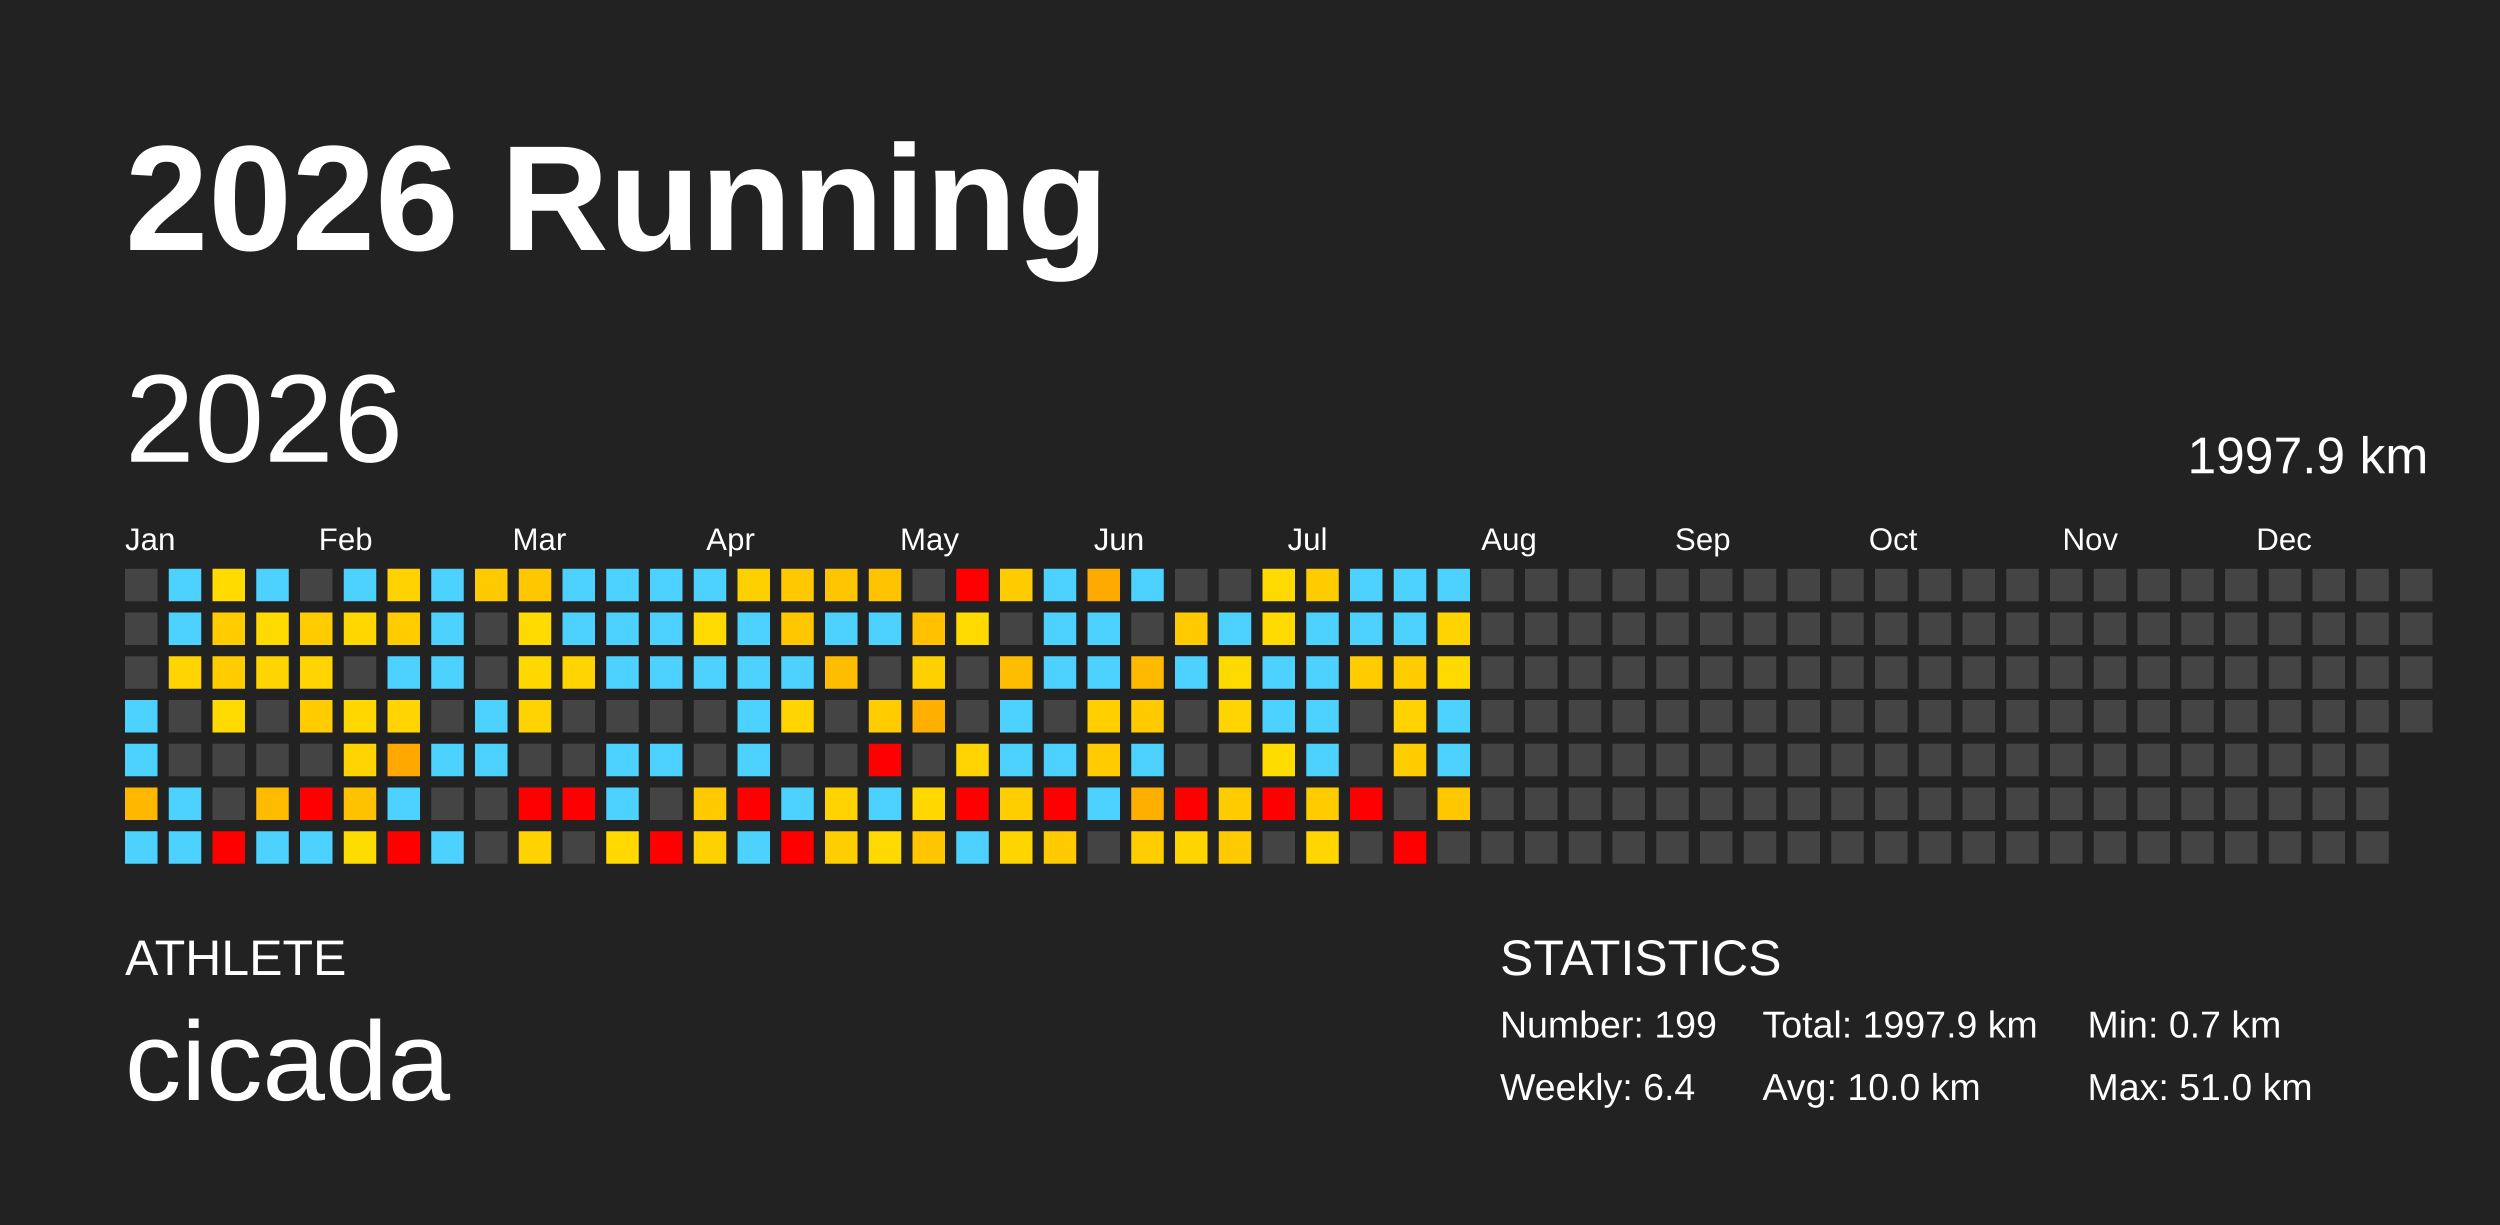
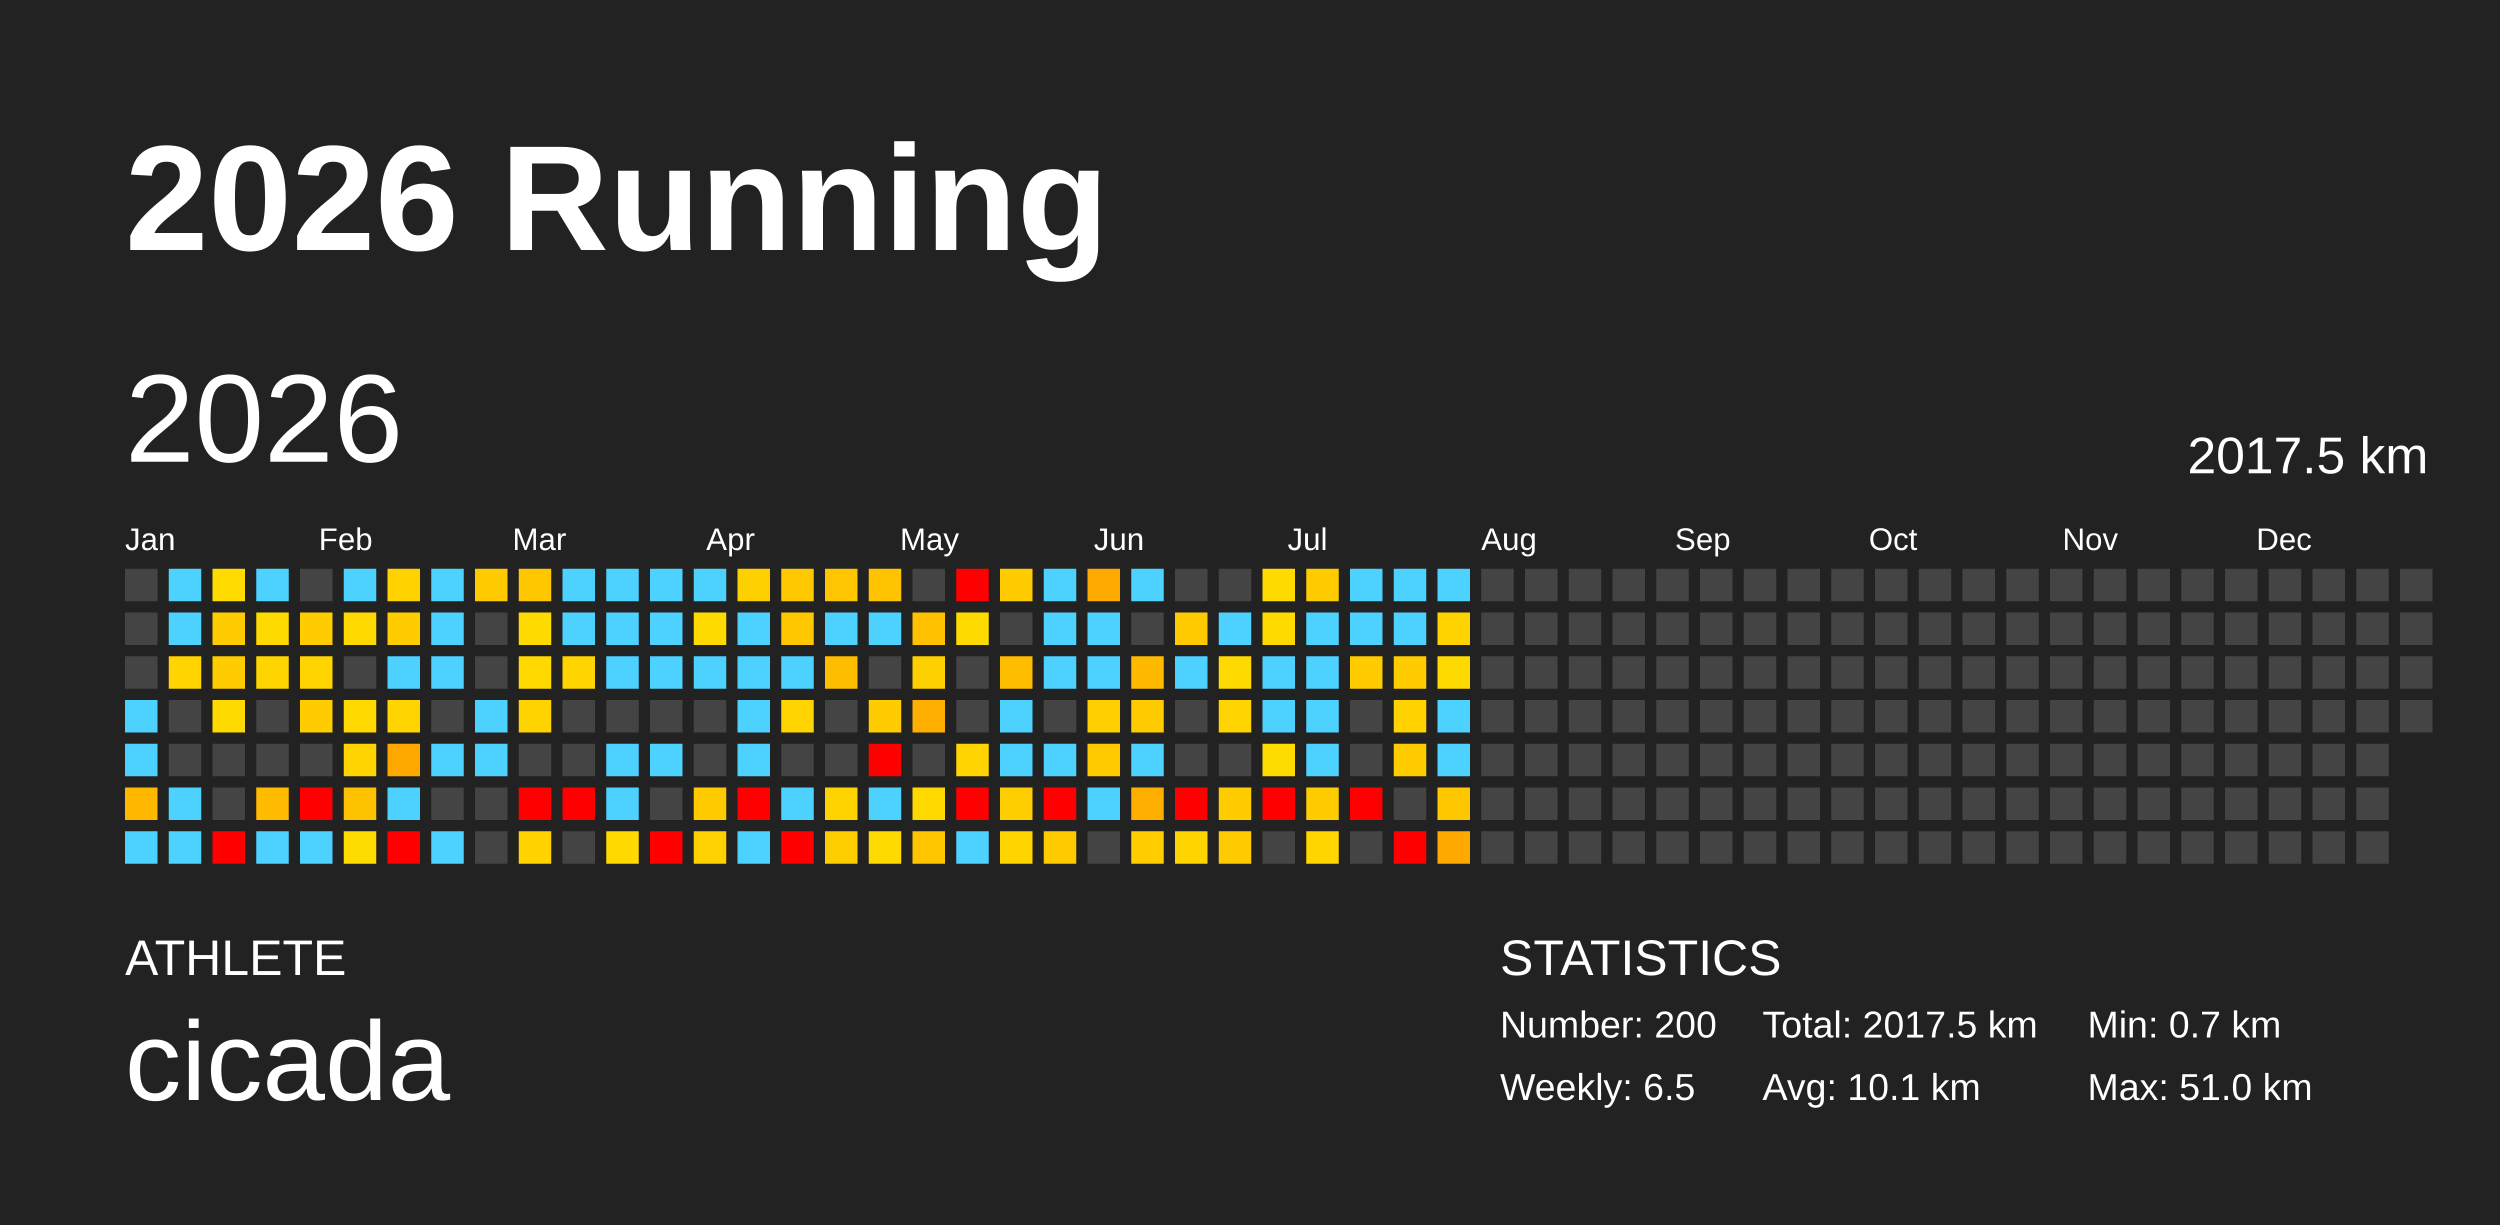
<svg xmlns="http://www.w3.org/2000/svg" baseProfile="full" height="98mm" version="1.1" viewBox="0,0,200,98" width="200mm">
  <defs />
  <rect fill="#222222" height="98" width="200" x="0" y="0" />
  <text fill="#FFFFFF" style="font-size:12px; font-family:Arial; font-weight:bold;" x="10" y="20">2026 Running</text>
  <text fill="#FFFFFF" style="font-size:4px; font-family:Arial" x="10" y="78">ATHLETE</text>
  <text fill="#FFFFFF" style="font-size:9px; font-family:Arial" x="10" y="88">cicada</text>
  <text fill="#FFFFFF" style="font-size:4px; font-family:Arial" x="120" y="78">STATISTICS</text>
-   <text fill="#FFFFFF" style="font-size:3px; font-family:Arial" x="120" y="83">Number: 199</text>
-   <text fill="#FFFFFF" style="font-size:3px; font-family:Arial" x="120" y="88">Weekly: 6.4</text>
-   <text fill="#FFFFFF" style="font-size:3px; font-family:Arial" x="141" y="83">Total: 1997.9 km</text>
-   <text fill="#FFFFFF" style="font-size:3px; font-family:Arial" x="141" y="88">Avg: 10.0 km</text>
+   <text fill="#FFFFFF" style="font-size:3px; font-family:Arial" x="120" y="83">Number: 200</text>
+   <text fill="#FFFFFF" style="font-size:3px; font-family:Arial" x="120" y="88">Weekly: 6.5</text>
+   <text fill="#FFFFFF" style="font-size:3px; font-family:Arial" x="141" y="83">Total: 2017.5 km</text>
+   <text fill="#FFFFFF" style="font-size:3px; font-family:Arial" x="141" y="88">Avg: 10.1 km</text>
  <text fill="#FFFFFF" style="font-size:3px; font-family:Arial" x="167" y="83">Min: 0.7 km</text>
  <text fill="#FFFFFF" style="font-size:3px; font-family:Arial" x="167" y="88">Max: 51.0 km</text>
  <text dominant-baseline="hanging" fill="#FFFFFF" style="font-size:10.0px; font-family:Arial;" x="10" y="30">2026</text>
-   <text dominant-baseline="hanging" fill="#FFFFFF" style="font-size:4.125px; font-family:Arial;" x="175" y="35">1997.9 km</text>
+   <text dominant-baseline="hanging" fill="#FFFFFF" style="font-size:4.125px; font-family:Arial;" x="175" y="35">2017.5 km</text>
  <text fill="#FFFFFF" style="font-size:2.5px; font-family:Arial" x="10.0" y="44">Jan</text>
  <text fill="#FFFFFF" style="font-size:2.5px; font-family:Arial" x="25.5" y="44">Feb</text>
  <text fill="#FFFFFF" style="font-size:2.5px; font-family:Arial" x="41.0" y="44">Mar</text>
  <text fill="#FFFFFF" style="font-size:2.5px; font-family:Arial" x="56.5" y="44">Apr</text>
  <text fill="#FFFFFF" style="font-size:2.5px; font-family:Arial" x="72.0" y="44">May</text>
  <text fill="#FFFFFF" style="font-size:2.5px; font-family:Arial" x="87.5" y="44">Jun</text>
  <text fill="#FFFFFF" style="font-size:2.5px; font-family:Arial" x="103.0" y="44">Jul</text>
  <text fill="#FFFFFF" style="font-size:2.5px; font-family:Arial" x="118.5" y="44">Aug</text>
  <text fill="#FFFFFF" style="font-size:2.5px; font-family:Arial" x="134.0" y="44">Sep</text>
  <text fill="#FFFFFF" style="font-size:2.5px; font-family:Arial" x="149.5" y="44">Oct</text>
  <text fill="#FFFFFF" style="font-size:2.5px; font-family:Arial" x="165.0" y="44">Nov</text>
  <text fill="#FFFFFF" style="font-size:2.5px; font-family:Arial" x="180.5" y="44">Dec</text>
  <rect fill="#444444" height="2.6" width="2.6" x="10.0" y="45.5" />
  <rect fill="#444444" height="2.6" width="2.6" x="10.0" y="49.0" />
  <rect fill="#444444" height="2.6" width="2.6" x="10.0" y="52.5" />
  <rect fill="#4dd2ff" height="2.6" width="2.6" x="10.0" y="56.0" />
  <rect fill="#4dd2ff" height="2.6" width="2.6" x="10.0" y="59.5" />
  <rect fill="#ffb700" height="2.6" width="2.6" x="10.0" y="63.0" />
  <rect fill="#4dd2ff" height="2.6" width="2.6" x="10.0" y="66.5" />
  <rect fill="#4dd2ff" height="2.6" width="2.6" x="13.5" y="45.5" />
  <rect fill="#4dd2ff" height="2.6" width="2.6" x="13.5" y="49.0" />
  <rect fill="#ffd400" height="2.6" width="2.6" x="13.5" y="52.5" />
  <rect fill="#444444" height="2.6" width="2.6" x="13.5" y="56.0" />
  <rect fill="#444444" height="2.6" width="2.6" x="13.5" y="59.5" />
  <rect fill="#4dd2ff" height="2.6" width="2.6" x="13.5" y="63.0" />
  <rect fill="#4dd2ff" height="2.6" width="2.6" x="13.5" y="66.5" />
  <rect fill="#ffdb00" height="2.6" width="2.6" x="17.0" y="45.5" />
  <rect fill="#ffcc00" height="2.6" width="2.6" x="17.0" y="49.0" />
  <rect fill="#ffcc00" height="2.6" width="2.6" x="17.0" y="52.5" />
  <rect fill="#ffda00" height="2.6" width="2.6" x="17.0" y="56.0" />
  <rect fill="#444444" height="2.6" width="2.6" x="17.0" y="59.5" />
  <rect fill="#444444" height="2.6" width="2.6" x="17.0" y="63.0" />
  <rect fill="red" height="2.6" width="2.6" x="17.0" y="66.5" />
  <rect fill="#4dd2ff" height="2.6" width="2.6" x="20.5" y="45.5" />
  <rect fill="#ffda00" height="2.6" width="2.6" x="20.5" y="49.0" />
  <rect fill="#ffd500" height="2.6" width="2.6" x="20.5" y="52.5" />
  <rect fill="#444444" height="2.6" width="2.6" x="20.5" y="56.0" />
  <rect fill="#444444" height="2.6" width="2.6" x="20.5" y="59.5" />
  <rect fill="#ffbb00" height="2.6" width="2.6" x="20.5" y="63.0" />
  <rect fill="#4dd2ff" height="2.6" width="2.6" x="20.5" y="66.5" />
  <rect fill="#444444" height="2.6" width="2.6" x="24.0" y="45.5" />
  <rect fill="#ffcc00" height="2.6" width="2.6" x="24.0" y="49.0" />
  <rect fill="#ffd400" height="2.6" width="2.6" x="24.0" y="52.5" />
  <rect fill="#ffcc00" height="2.6" width="2.6" x="24.0" y="56.0" />
  <rect fill="#444444" height="2.6" width="2.6" x="24.0" y="59.5" />
  <rect fill="red" height="2.6" width="2.6" x="24.0" y="63.0" />
  <rect fill="#4dd2ff" height="2.6" width="2.6" x="24.0" y="66.5" />
  <rect fill="#4dd2ff" height="2.6" width="2.6" x="27.5" y="45.5" />
  <rect fill="#ffd800" height="2.6" width="2.6" x="27.5" y="49.0" />
  <rect fill="#444444" height="2.6" width="2.6" x="27.5" y="52.5" />
  <rect fill="#ffd800" height="2.6" width="2.6" x="27.5" y="56.0" />
  <rect fill="#ffd400" height="2.6" width="2.6" x="27.5" y="59.5" />
  <rect fill="#ffc200" height="2.6" width="2.6" x="27.5" y="63.0" />
  <rect fill="#ffdc00" height="2.6" width="2.6" x="27.5" y="66.5" />
  <rect fill="#ffd200" height="2.6" width="2.6" x="31.0" y="45.5" />
  <rect fill="#ffcc00" height="2.6" width="2.6" x="31.0" y="49.0" />
  <rect fill="#4dd2ff" height="2.6" width="2.6" x="31.0" y="52.5" />
  <rect fill="#ffd400" height="2.6" width="2.6" x="31.0" y="56.0" />
  <rect fill="#ffa900" height="2.6" width="2.6" x="31.0" y="59.5" />
  <rect fill="#4dd2ff" height="2.6" width="2.6" x="31.0" y="63.0" />
  <rect fill="red" height="2.6" width="2.6" x="31.0" y="66.5" />
  <rect fill="#4dd2ff" height="2.6" width="2.6" x="34.5" y="45.5" />
  <rect fill="#4dd2ff" height="2.6" width="2.6" x="34.5" y="49.0" />
  <rect fill="#4dd2ff" height="2.6" width="2.6" x="34.5" y="52.5" />
  <rect fill="#444444" height="2.6" width="2.6" x="34.5" y="56.0" />
  <rect fill="#4dd2ff" height="2.6" width="2.6" x="34.5" y="59.5" />
  <rect fill="#444444" height="2.6" width="2.6" x="34.5" y="63.0" />
  <rect fill="#4dd2ff" height="2.6" width="2.6" x="34.5" y="66.5" />
  <rect fill="#ffca00" height="2.6" width="2.6" x="38.0" y="45.5" />
  <rect fill="#444444" height="2.6" width="2.6" x="38.0" y="49.0" />
  <rect fill="#444444" height="2.6" width="2.6" x="38.0" y="52.5" />
  <rect fill="#4dd2ff" height="2.6" width="2.6" x="38.0" y="56.0" />
  <rect fill="#4dd2ff" height="2.6" width="2.6" x="38.0" y="59.5" />
  <rect fill="#444444" height="2.6" width="2.6" x="38.0" y="63.0" />
  <rect fill="#444444" height="2.6" width="2.6" x="38.0" y="66.5" />
  <rect fill="#ffc700" height="2.6" width="2.6" x="41.5" y="45.5" />
  <rect fill="#ffda00" height="2.6" width="2.6" x="41.5" y="49.0" />
  <rect fill="#ffd800" height="2.6" width="2.6" x="41.5" y="52.5" />
  <rect fill="#ffd300" height="2.6" width="2.6" x="41.5" y="56.0" />
  <rect fill="#444444" height="2.6" width="2.6" x="41.5" y="59.5" />
  <rect fill="red" height="2.6" width="2.6" x="41.5" y="63.0" />
  <rect fill="#ffd200" height="2.6" width="2.6" x="41.5" y="66.5" />
  <rect fill="#4dd2ff" height="2.6" width="2.6" x="45.0" y="45.5" />
  <rect fill="#4dd2ff" height="2.6" width="2.6" x="45.0" y="49.0" />
  <rect fill="#ffd400" height="2.6" width="2.6" x="45.0" y="52.5" />
  <rect fill="#444444" height="2.6" width="2.6" x="45.0" y="56.0" />
  <rect fill="#444444" height="2.6" width="2.6" x="45.0" y="59.5" />
  <rect fill="red" height="2.6" width="2.6" x="45.0" y="63.0" />
  <rect fill="#444444" height="2.6" width="2.6" x="45.0" y="66.5" />
  <rect fill="#4dd2ff" height="2.6" width="2.6" x="48.5" y="45.5" />
  <rect fill="#4dd2ff" height="2.6" width="2.6" x="48.5" y="49.0" />
  <rect fill="#4dd2ff" height="2.6" width="2.6" x="48.5" y="52.5" />
  <rect fill="#444444" height="2.6" width="2.6" x="48.5" y="56.0" />
  <rect fill="#4dd2ff" height="2.6" width="2.6" x="48.5" y="59.5" />
  <rect fill="#4dd2ff" height="2.6" width="2.6" x="48.5" y="63.0" />
  <rect fill="#ffd900" height="2.6" width="2.6" x="48.5" y="66.5" />
  <rect fill="#4dd2ff" height="2.6" width="2.6" x="52.0" y="45.5" />
  <rect fill="#4dd2ff" height="2.6" width="2.6" x="52.0" y="49.0" />
  <rect fill="#4dd2ff" height="2.6" width="2.6" x="52.0" y="52.5" />
  <rect fill="#444444" height="2.6" width="2.6" x="52.0" y="56.0" />
  <rect fill="#4dd2ff" height="2.6" width="2.6" x="52.0" y="59.5" />
  <rect fill="#444444" height="2.6" width="2.6" x="52.0" y="63.0" />
  <rect fill="red" height="2.6" width="2.6" x="52.0" y="66.5" />
  <rect fill="#4dd2ff" height="2.6" width="2.6" x="55.5" y="45.5" />
  <rect fill="#ffda00" height="2.6" width="2.6" x="55.5" y="49.0" />
  <rect fill="#4dd2ff" height="2.6" width="2.6" x="55.5" y="52.5" />
  <rect fill="#444444" height="2.6" width="2.6" x="55.5" y="56.0" />
  <rect fill="#444444" height="2.6" width="2.6" x="55.5" y="59.5" />
  <rect fill="#ffca00" height="2.6" width="2.6" x="55.5" y="63.0" />
  <rect fill="#ffd100" height="2.6" width="2.6" x="55.5" y="66.5" />
  <rect fill="#ffd000" height="2.6" width="2.6" x="59.0" y="45.5" />
  <rect fill="#4dd2ff" height="2.6" width="2.6" x="59.0" y="49.0" />
  <rect fill="#4dd2ff" height="2.6" width="2.6" x="59.0" y="52.5" />
  <rect fill="#4dd2ff" height="2.6" width="2.6" x="59.0" y="56.0" />
  <rect fill="#4dd2ff" height="2.6" width="2.6" x="59.0" y="59.5" />
  <rect fill="red" height="2.6" width="2.6" x="59.0" y="63.0" />
  <rect fill="#4dd2ff" height="2.6" width="2.6" x="59.0" y="66.5" />
  <rect fill="#ffc800" height="2.6" width="2.6" x="62.5" y="45.5" />
  <rect fill="#ffc700" height="2.6" width="2.6" x="62.5" y="49.0" />
  <rect fill="#4dd2ff" height="2.6" width="2.6" x="62.5" y="52.5" />
  <rect fill="#ffd400" height="2.6" width="2.6" x="62.5" y="56.0" />
  <rect fill="#444444" height="2.6" width="2.6" x="62.5" y="59.5" />
  <rect fill="#4dd2ff" height="2.6" width="2.6" x="62.5" y="63.0" />
  <rect fill="red" height="2.6" width="2.6" x="62.5" y="66.5" />
  <rect fill="#ffc500" height="2.6" width="2.6" x="66.0" y="45.5" />
  <rect fill="#4dd2ff" height="2.6" width="2.6" x="66.0" y="49.0" />
  <rect fill="#ffbd00" height="2.6" width="2.6" x="66.0" y="52.5" />
  <rect fill="#444444" height="2.6" width="2.6" x="66.0" y="56.0" />
  <rect fill="#444444" height="2.6" width="2.6" x="66.0" y="59.5" />
  <rect fill="#ffd300" height="2.6" width="2.6" x="66.0" y="63.0" />
  <rect fill="#ffce00" height="2.6" width="2.6" x="66.0" y="66.5" />
  <rect fill="#ffc300" height="2.6" width="2.6" x="69.5" y="45.5" />
  <rect fill="#4dd2ff" height="2.6" width="2.6" x="69.5" y="49.0" />
  <rect fill="#444444" height="2.6" width="2.6" x="69.5" y="52.5" />
  <rect fill="#ffcc00" height="2.6" width="2.6" x="69.5" y="56.0" />
  <rect fill="red" height="2.6" width="2.6" x="69.5" y="59.5" />
  <rect fill="#4dd2ff" height="2.6" width="2.6" x="69.5" y="63.0" />
  <rect fill="#ffda00" height="2.6" width="2.6" x="69.5" y="66.5" />
  <rect fill="#444444" height="2.6" width="2.6" x="73.0" y="45.5" />
  <rect fill="#ffc100" height="2.6" width="2.6" x="73.0" y="49.0" />
  <rect fill="#ffd000" height="2.6" width="2.6" x="73.0" y="52.5" />
  <rect fill="#ffaf00" height="2.6" width="2.6" x="73.0" y="56.0" />
  <rect fill="#444444" height="2.6" width="2.6" x="73.0" y="59.5" />
  <rect fill="#ffd800" height="2.6" width="2.6" x="73.0" y="63.0" />
  <rect fill="#ffc600" height="2.6" width="2.6" x="73.0" y="66.5" />
  <rect fill="red" height="2.6" width="2.6" x="76.5" y="45.5" />
  <rect fill="#ffda00" height="2.6" width="2.6" x="76.5" y="49.0" />
  <rect fill="#444444" height="2.6" width="2.6" x="76.5" y="52.5" />
  <rect fill="#444444" height="2.6" width="2.6" x="76.5" y="56.0" />
  <rect fill="#ffd400" height="2.6" width="2.6" x="76.5" y="59.5" />
  <rect fill="red" height="2.6" width="2.6" x="76.5" y="63.0" />
  <rect fill="#4dd2ff" height="2.6" width="2.6" x="76.5" y="66.5" />
  <rect fill="#ffcc00" height="2.6" width="2.6" x="80.0" y="45.5" />
  <rect fill="#444444" height="2.6" width="2.6" x="80.0" y="49.0" />
  <rect fill="#ffbd00" height="2.6" width="2.6" x="80.0" y="52.5" />
  <rect fill="#4dd2ff" height="2.6" width="2.6" x="80.0" y="56.0" />
  <rect fill="#4dd2ff" height="2.6" width="2.6" x="80.0" y="59.5" />
  <rect fill="#ffce00" height="2.6" width="2.6" x="80.0" y="63.0" />
  <rect fill="#ffd500" height="2.6" width="2.6" x="80.0" y="66.5" />
  <rect fill="#4dd2ff" height="2.6" width="2.6" x="83.5" y="45.5" />
  <rect fill="#4dd2ff" height="2.6" width="2.6" x="83.5" y="49.0" />
  <rect fill="#4dd2ff" height="2.6" width="2.6" x="83.5" y="52.5" />
  <rect fill="#444444" height="2.6" width="2.6" x="83.5" y="56.0" />
  <rect fill="#4dd2ff" height="2.6" width="2.6" x="83.5" y="59.5" />
  <rect fill="red" height="2.6" width="2.6" x="83.5" y="63.0" />
  <rect fill="#ffcb00" height="2.6" width="2.6" x="83.5" y="66.5" />
  <rect fill="#ffaa00" height="2.6" width="2.6" x="87.0" y="45.5" />
  <rect fill="#4dd2ff" height="2.6" width="2.6" x="87.0" y="49.0" />
  <rect fill="#4dd2ff" height="2.6" width="2.6" x="87.0" y="52.5" />
  <rect fill="#ffcf00" height="2.6" width="2.6" x="87.0" y="56.0" />
  <rect fill="#ffcb00" height="2.6" width="2.6" x="87.0" y="59.5" />
  <rect fill="#4dd2ff" height="2.6" width="2.6" x="87.0" y="63.0" />
  <rect fill="#444444" height="2.6" width="2.6" x="87.0" y="66.5" />
  <rect fill="#4dd2ff" height="2.6" width="2.6" x="90.5" y="45.5" />
  <rect fill="#444444" height="2.6" width="2.6" x="90.5" y="49.0" />
  <rect fill="#ffba00" height="2.6" width="2.6" x="90.5" y="52.5" />
  <rect fill="#ffca00" height="2.6" width="2.6" x="90.5" y="56.0" />
  <rect fill="#4dd2ff" height="2.6" width="2.6" x="90.5" y="59.5" />
  <rect fill="#ffaf00" height="2.6" width="2.6" x="90.5" y="63.0" />
  <rect fill="#ffcd00" height="2.6" width="2.6" x="90.5" y="66.5" />
  <rect fill="#444444" height="2.6" width="2.6" x="94.0" y="45.5" />
  <rect fill="#ffcb00" height="2.6" width="2.6" x="94.0" y="49.0" />
  <rect fill="#4dd2ff" height="2.6" width="2.6" x="94.0" y="52.5" />
  <rect fill="#444444" height="2.6" width="2.6" x="94.0" y="56.0" />
  <rect fill="#444444" height="2.6" width="2.6" x="94.0" y="59.5" />
  <rect fill="red" height="2.6" width="2.6" x="94.0" y="63.0" />
  <rect fill="#ffd500" height="2.6" width="2.6" x="94.0" y="66.5" />
  <rect fill="#444444" height="2.6" width="2.6" x="97.5" y="45.5" />
  <rect fill="#4dd2ff" height="2.6" width="2.6" x="97.5" y="49.0" />
  <rect fill="#ffda00" height="2.6" width="2.6" x="97.5" y="52.5" />
  <rect fill="#ffd400" height="2.6" width="2.6" x="97.5" y="56.0" />
  <rect fill="#444444" height="2.6" width="2.6" x="97.5" y="59.5" />
  <rect fill="#ffcc00" height="2.6" width="2.6" x="97.5" y="63.0" />
  <rect fill="#ffca00" height="2.6" width="2.6" x="97.5" y="66.5" />
  <rect fill="#ffda00" height="2.6" width="2.6" x="101.0" y="45.5" />
  <rect fill="#ffda00" height="2.6" width="2.6" x="101.0" y="49.0" />
  <rect fill="#4dd2ff" height="2.6" width="2.6" x="101.0" y="52.5" />
  <rect fill="#4dd2ff" height="2.6" width="2.6" x="101.0" y="56.0" />
  <rect fill="#ffdc00" height="2.6" width="2.6" x="101.0" y="59.5" />
  <rect fill="red" height="2.6" width="2.6" x="101.0" y="63.0" />
  <rect fill="#444444" height="2.6" width="2.6" x="101.0" y="66.5" />
  <rect fill="#ffcc00" height="2.6" width="2.6" x="104.5" y="45.5" />
  <rect fill="#4dd2ff" height="2.6" width="2.6" x="104.5" y="49.0" />
  <rect fill="#4dd2ff" height="2.6" width="2.6" x="104.5" y="52.5" />
  <rect fill="#4dd2ff" height="2.6" width="2.6" x="104.5" y="56.0" />
  <rect fill="#4dd2ff" height="2.6" width="2.6" x="104.5" y="59.5" />
  <rect fill="#ffcc00" height="2.6" width="2.6" x="104.5" y="63.0" />
  <rect fill="#ffd600" height="2.6" width="2.6" x="104.5" y="66.5" />
  <rect fill="#4dd2ff" height="2.6" width="2.6" x="108.0" y="45.5" />
  <rect fill="#4dd2ff" height="2.6" width="2.6" x="108.0" y="49.0" />
  <rect fill="#ffcc00" height="2.6" width="2.6" x="108.0" y="52.5" />
  <rect fill="#444444" height="2.6" width="2.6" x="108.0" y="56.0" />
  <rect fill="#444444" height="2.6" width="2.6" x="108.0" y="59.5" />
  <rect fill="red" height="2.6" width="2.6" x="108.0" y="63.0" />
  <rect fill="#444444" height="2.6" width="2.6" x="108.0" y="66.5" />
  <rect fill="#4dd2ff" height="2.6" width="2.6" x="111.5" y="45.5" />
  <rect fill="#4dd2ff" height="2.6" width="2.6" x="111.5" y="49.0" />
  <rect fill="#ffcc00" height="2.6" width="2.6" x="111.5" y="52.5" />
  <rect fill="#ffd200" height="2.6" width="2.6" x="111.5" y="56.0" />
  <rect fill="#ffcc00" height="2.6" width="2.6" x="111.5" y="59.5" />
  <rect fill="#444444" height="2.6" width="2.6" x="111.5" y="63.0" />
  <rect fill="red" height="2.6" width="2.6" x="111.5" y="66.5" />
  <rect fill="#4dd2ff" height="2.6" width="2.6" x="115.0" y="45.5" />
  <rect fill="#ffd300" height="2.6" width="2.6" x="115.0" y="49.0" />
  <rect fill="#ffda00" height="2.6" width="2.6" x="115.0" y="52.5" />
  <rect fill="#4dd2ff" height="2.6" width="2.6" x="115.0" y="56.0" />
  <rect fill="#4dd2ff" height="2.6" width="2.6" x="115.0" y="59.5" />
  <rect fill="#ffc700" height="2.6" width="2.6" x="115.0" y="63.0" />
-   <rect fill="#444444" height="2.6" width="2.6" x="115.0" y="66.5" />
+   <rect fill="#ffa900" height="2.6" width="2.6" x="115.0" y="66.5" />
  <rect fill="#444444" height="2.6" width="2.6" x="118.5" y="45.5" />
  <rect fill="#444444" height="2.6" width="2.6" x="118.5" y="49.0" />
  <rect fill="#444444" height="2.6" width="2.6" x="118.5" y="52.5" />
  <rect fill="#444444" height="2.6" width="2.6" x="118.5" y="56.0" />
  <rect fill="#444444" height="2.6" width="2.6" x="118.5" y="59.5" />
  <rect fill="#444444" height="2.6" width="2.6" x="118.5" y="63.0" />
  <rect fill="#444444" height="2.6" width="2.6" x="118.5" y="66.5" />
  <rect fill="#444444" height="2.6" width="2.6" x="122.0" y="45.5" />
  <rect fill="#444444" height="2.6" width="2.6" x="122.0" y="49.0" />
  <rect fill="#444444" height="2.6" width="2.6" x="122.0" y="52.5" />
  <rect fill="#444444" height="2.6" width="2.6" x="122.0" y="56.0" />
  <rect fill="#444444" height="2.6" width="2.6" x="122.0" y="59.5" />
  <rect fill="#444444" height="2.6" width="2.6" x="122.0" y="63.0" />
  <rect fill="#444444" height="2.6" width="2.6" x="122.0" y="66.5" />
  <rect fill="#444444" height="2.6" width="2.6" x="125.5" y="45.5" />
  <rect fill="#444444" height="2.6" width="2.6" x="125.5" y="49.0" />
  <rect fill="#444444" height="2.6" width="2.6" x="125.5" y="52.5" />
  <rect fill="#444444" height="2.6" width="2.6" x="125.5" y="56.0" />
  <rect fill="#444444" height="2.6" width="2.6" x="125.5" y="59.5" />
  <rect fill="#444444" height="2.6" width="2.6" x="125.5" y="63.0" />
  <rect fill="#444444" height="2.6" width="2.6" x="125.5" y="66.5" />
  <rect fill="#444444" height="2.6" width="2.6" x="129.0" y="45.5" />
  <rect fill="#444444" height="2.6" width="2.6" x="129.0" y="49.0" />
  <rect fill="#444444" height="2.6" width="2.6" x="129.0" y="52.5" />
  <rect fill="#444444" height="2.6" width="2.6" x="129.0" y="56.0" />
  <rect fill="#444444" height="2.6" width="2.6" x="129.0" y="59.5" />
  <rect fill="#444444" height="2.6" width="2.6" x="129.0" y="63.0" />
  <rect fill="#444444" height="2.6" width="2.6" x="129.0" y="66.5" />
  <rect fill="#444444" height="2.6" width="2.6" x="132.5" y="45.5" />
  <rect fill="#444444" height="2.6" width="2.6" x="132.5" y="49.0" />
  <rect fill="#444444" height="2.6" width="2.6" x="132.5" y="52.5" />
  <rect fill="#444444" height="2.6" width="2.6" x="132.5" y="56.0" />
  <rect fill="#444444" height="2.6" width="2.6" x="132.5" y="59.5" />
  <rect fill="#444444" height="2.6" width="2.6" x="132.5" y="63.0" />
  <rect fill="#444444" height="2.6" width="2.6" x="132.5" y="66.5" />
  <rect fill="#444444" height="2.6" width="2.6" x="136.0" y="45.5" />
  <rect fill="#444444" height="2.6" width="2.6" x="136.0" y="49.0" />
  <rect fill="#444444" height="2.6" width="2.6" x="136.0" y="52.5" />
  <rect fill="#444444" height="2.6" width="2.6" x="136.0" y="56.0" />
  <rect fill="#444444" height="2.6" width="2.6" x="136.0" y="59.5" />
  <rect fill="#444444" height="2.6" width="2.6" x="136.0" y="63.0" />
  <rect fill="#444444" height="2.6" width="2.6" x="136.0" y="66.5" />
  <rect fill="#444444" height="2.6" width="2.6" x="139.5" y="45.5" />
  <rect fill="#444444" height="2.6" width="2.6" x="139.5" y="49.0" />
  <rect fill="#444444" height="2.6" width="2.6" x="139.5" y="52.5" />
  <rect fill="#444444" height="2.6" width="2.6" x="139.5" y="56.0" />
  <rect fill="#444444" height="2.6" width="2.6" x="139.5" y="59.5" />
  <rect fill="#444444" height="2.6" width="2.6" x="139.5" y="63.0" />
  <rect fill="#444444" height="2.6" width="2.6" x="139.5" y="66.5" />
  <rect fill="#444444" height="2.6" width="2.6" x="143.0" y="45.5" />
  <rect fill="#444444" height="2.6" width="2.6" x="143.0" y="49.0" />
  <rect fill="#444444" height="2.6" width="2.6" x="143.0" y="52.5" />
  <rect fill="#444444" height="2.6" width="2.6" x="143.0" y="56.0" />
  <rect fill="#444444" height="2.6" width="2.6" x="143.0" y="59.5" />
  <rect fill="#444444" height="2.6" width="2.6" x="143.0" y="63.0" />
  <rect fill="#444444" height="2.6" width="2.6" x="143.0" y="66.5" />
  <rect fill="#444444" height="2.6" width="2.6" x="146.5" y="45.5" />
  <rect fill="#444444" height="2.6" width="2.6" x="146.5" y="49.0" />
  <rect fill="#444444" height="2.6" width="2.6" x="146.5" y="52.5" />
  <rect fill="#444444" height="2.6" width="2.6" x="146.5" y="56.0" />
  <rect fill="#444444" height="2.6" width="2.6" x="146.5" y="59.5" />
  <rect fill="#444444" height="2.6" width="2.6" x="146.5" y="63.0" />
  <rect fill="#444444" height="2.6" width="2.6" x="146.5" y="66.5" />
  <rect fill="#444444" height="2.6" width="2.6" x="150.0" y="45.5" />
  <rect fill="#444444" height="2.6" width="2.6" x="150.0" y="49.0" />
  <rect fill="#444444" height="2.6" width="2.6" x="150.0" y="52.5" />
  <rect fill="#444444" height="2.6" width="2.6" x="150.0" y="56.0" />
  <rect fill="#444444" height="2.6" width="2.6" x="150.0" y="59.5" />
  <rect fill="#444444" height="2.6" width="2.6" x="150.0" y="63.0" />
  <rect fill="#444444" height="2.6" width="2.6" x="150.0" y="66.5" />
  <rect fill="#444444" height="2.6" width="2.6" x="153.5" y="45.5" />
  <rect fill="#444444" height="2.6" width="2.6" x="153.5" y="49.0" />
  <rect fill="#444444" height="2.6" width="2.6" x="153.5" y="52.5" />
  <rect fill="#444444" height="2.6" width="2.6" x="153.5" y="56.0" />
  <rect fill="#444444" height="2.6" width="2.6" x="153.5" y="59.5" />
  <rect fill="#444444" height="2.6" width="2.6" x="153.5" y="63.0" />
  <rect fill="#444444" height="2.6" width="2.6" x="153.5" y="66.5" />
  <rect fill="#444444" height="2.6" width="2.6" x="157.0" y="45.5" />
  <rect fill="#444444" height="2.6" width="2.6" x="157.0" y="49.0" />
  <rect fill="#444444" height="2.6" width="2.6" x="157.0" y="52.5" />
  <rect fill="#444444" height="2.6" width="2.6" x="157.0" y="56.0" />
  <rect fill="#444444" height="2.6" width="2.6" x="157.0" y="59.5" />
  <rect fill="#444444" height="2.6" width="2.6" x="157.0" y="63.0" />
  <rect fill="#444444" height="2.6" width="2.6" x="157.0" y="66.5" />
  <rect fill="#444444" height="2.6" width="2.6" x="160.5" y="45.5" />
  <rect fill="#444444" height="2.6" width="2.6" x="160.5" y="49.0" />
  <rect fill="#444444" height="2.6" width="2.6" x="160.5" y="52.5" />
  <rect fill="#444444" height="2.6" width="2.6" x="160.5" y="56.0" />
  <rect fill="#444444" height="2.6" width="2.6" x="160.5" y="59.5" />
  <rect fill="#444444" height="2.6" width="2.6" x="160.5" y="63.0" />
  <rect fill="#444444" height="2.6" width="2.6" x="160.5" y="66.5" />
  <rect fill="#444444" height="2.6" width="2.6" x="164.0" y="45.5" />
  <rect fill="#444444" height="2.6" width="2.6" x="164.0" y="49.0" />
  <rect fill="#444444" height="2.6" width="2.6" x="164.0" y="52.5" />
  <rect fill="#444444" height="2.6" width="2.6" x="164.0" y="56.0" />
  <rect fill="#444444" height="2.6" width="2.6" x="164.0" y="59.5" />
  <rect fill="#444444" height="2.6" width="2.6" x="164.0" y="63.0" />
  <rect fill="#444444" height="2.6" width="2.6" x="164.0" y="66.5" />
  <rect fill="#444444" height="2.6" width="2.6" x="167.5" y="45.5" />
  <rect fill="#444444" height="2.6" width="2.6" x="167.5" y="49.0" />
  <rect fill="#444444" height="2.6" width="2.6" x="167.5" y="52.5" />
  <rect fill="#444444" height="2.6" width="2.6" x="167.5" y="56.0" />
  <rect fill="#444444" height="2.6" width="2.6" x="167.5" y="59.5" />
  <rect fill="#444444" height="2.6" width="2.6" x="167.5" y="63.0" />
  <rect fill="#444444" height="2.6" width="2.6" x="167.5" y="66.5" />
  <rect fill="#444444" height="2.6" width="2.6" x="171.0" y="45.5" />
  <rect fill="#444444" height="2.6" width="2.6" x="171.0" y="49.0" />
  <rect fill="#444444" height="2.6" width="2.6" x="171.0" y="52.5" />
  <rect fill="#444444" height="2.6" width="2.6" x="171.0" y="56.0" />
  <rect fill="#444444" height="2.6" width="2.6" x="171.0" y="59.5" />
  <rect fill="#444444" height="2.6" width="2.6" x="171.0" y="63.0" />
  <rect fill="#444444" height="2.6" width="2.6" x="171.0" y="66.5" />
  <rect fill="#444444" height="2.6" width="2.6" x="174.5" y="45.5" />
  <rect fill="#444444" height="2.6" width="2.6" x="174.5" y="49.0" />
  <rect fill="#444444" height="2.6" width="2.6" x="174.5" y="52.5" />
  <rect fill="#444444" height="2.6" width="2.6" x="174.5" y="56.0" />
  <rect fill="#444444" height="2.6" width="2.6" x="174.5" y="59.5" />
  <rect fill="#444444" height="2.6" width="2.6" x="174.5" y="63.0" />
  <rect fill="#444444" height="2.6" width="2.6" x="174.5" y="66.5" />
  <rect fill="#444444" height="2.6" width="2.6" x="178.0" y="45.5" />
  <rect fill="#444444" height="2.6" width="2.6" x="178.0" y="49.0" />
  <rect fill="#444444" height="2.6" width="2.6" x="178.0" y="52.5" />
  <rect fill="#444444" height="2.6" width="2.6" x="178.0" y="56.0" />
  <rect fill="#444444" height="2.6" width="2.6" x="178.0" y="59.5" />
  <rect fill="#444444" height="2.6" width="2.6" x="178.0" y="63.0" />
  <rect fill="#444444" height="2.6" width="2.6" x="178.0" y="66.5" />
  <rect fill="#444444" height="2.6" width="2.6" x="181.5" y="45.5" />
  <rect fill="#444444" height="2.6" width="2.6" x="181.5" y="49.0" />
  <rect fill="#444444" height="2.6" width="2.6" x="181.5" y="52.5" />
  <rect fill="#444444" height="2.6" width="2.6" x="181.5" y="56.0" />
  <rect fill="#444444" height="2.6" width="2.6" x="181.5" y="59.5" />
  <rect fill="#444444" height="2.6" width="2.6" x="181.5" y="63.0" />
  <rect fill="#444444" height="2.6" width="2.6" x="181.5" y="66.5" />
  <rect fill="#444444" height="2.6" width="2.6" x="185.0" y="45.5" />
  <rect fill="#444444" height="2.6" width="2.6" x="185.0" y="49.0" />
  <rect fill="#444444" height="2.6" width="2.6" x="185.0" y="52.5" />
  <rect fill="#444444" height="2.6" width="2.6" x="185.0" y="56.0" />
  <rect fill="#444444" height="2.6" width="2.6" x="185.0" y="59.5" />
  <rect fill="#444444" height="2.6" width="2.6" x="185.0" y="63.0" />
  <rect fill="#444444" height="2.6" width="2.6" x="185.0" y="66.5" />
  <rect fill="#444444" height="2.6" width="2.6" x="188.5" y="45.5" />
  <rect fill="#444444" height="2.6" width="2.6" x="188.5" y="49.0" />
  <rect fill="#444444" height="2.6" width="2.6" x="188.5" y="52.5" />
  <rect fill="#444444" height="2.6" width="2.6" x="188.5" y="56.0" />
  <rect fill="#444444" height="2.6" width="2.6" x="188.5" y="59.5" />
  <rect fill="#444444" height="2.6" width="2.6" x="188.5" y="63.0" />
  <rect fill="#444444" height="2.6" width="2.6" x="188.5" y="66.5" />
  <rect fill="#444444" height="2.6" width="2.6" x="192.0" y="45.5" />
  <rect fill="#444444" height="2.6" width="2.6" x="192.0" y="49.0" />
  <rect fill="#444444" height="2.6" width="2.6" x="192.0" y="52.5" />
  <rect fill="#444444" height="2.6" width="2.6" x="192.0" y="56.0" />
</svg>
